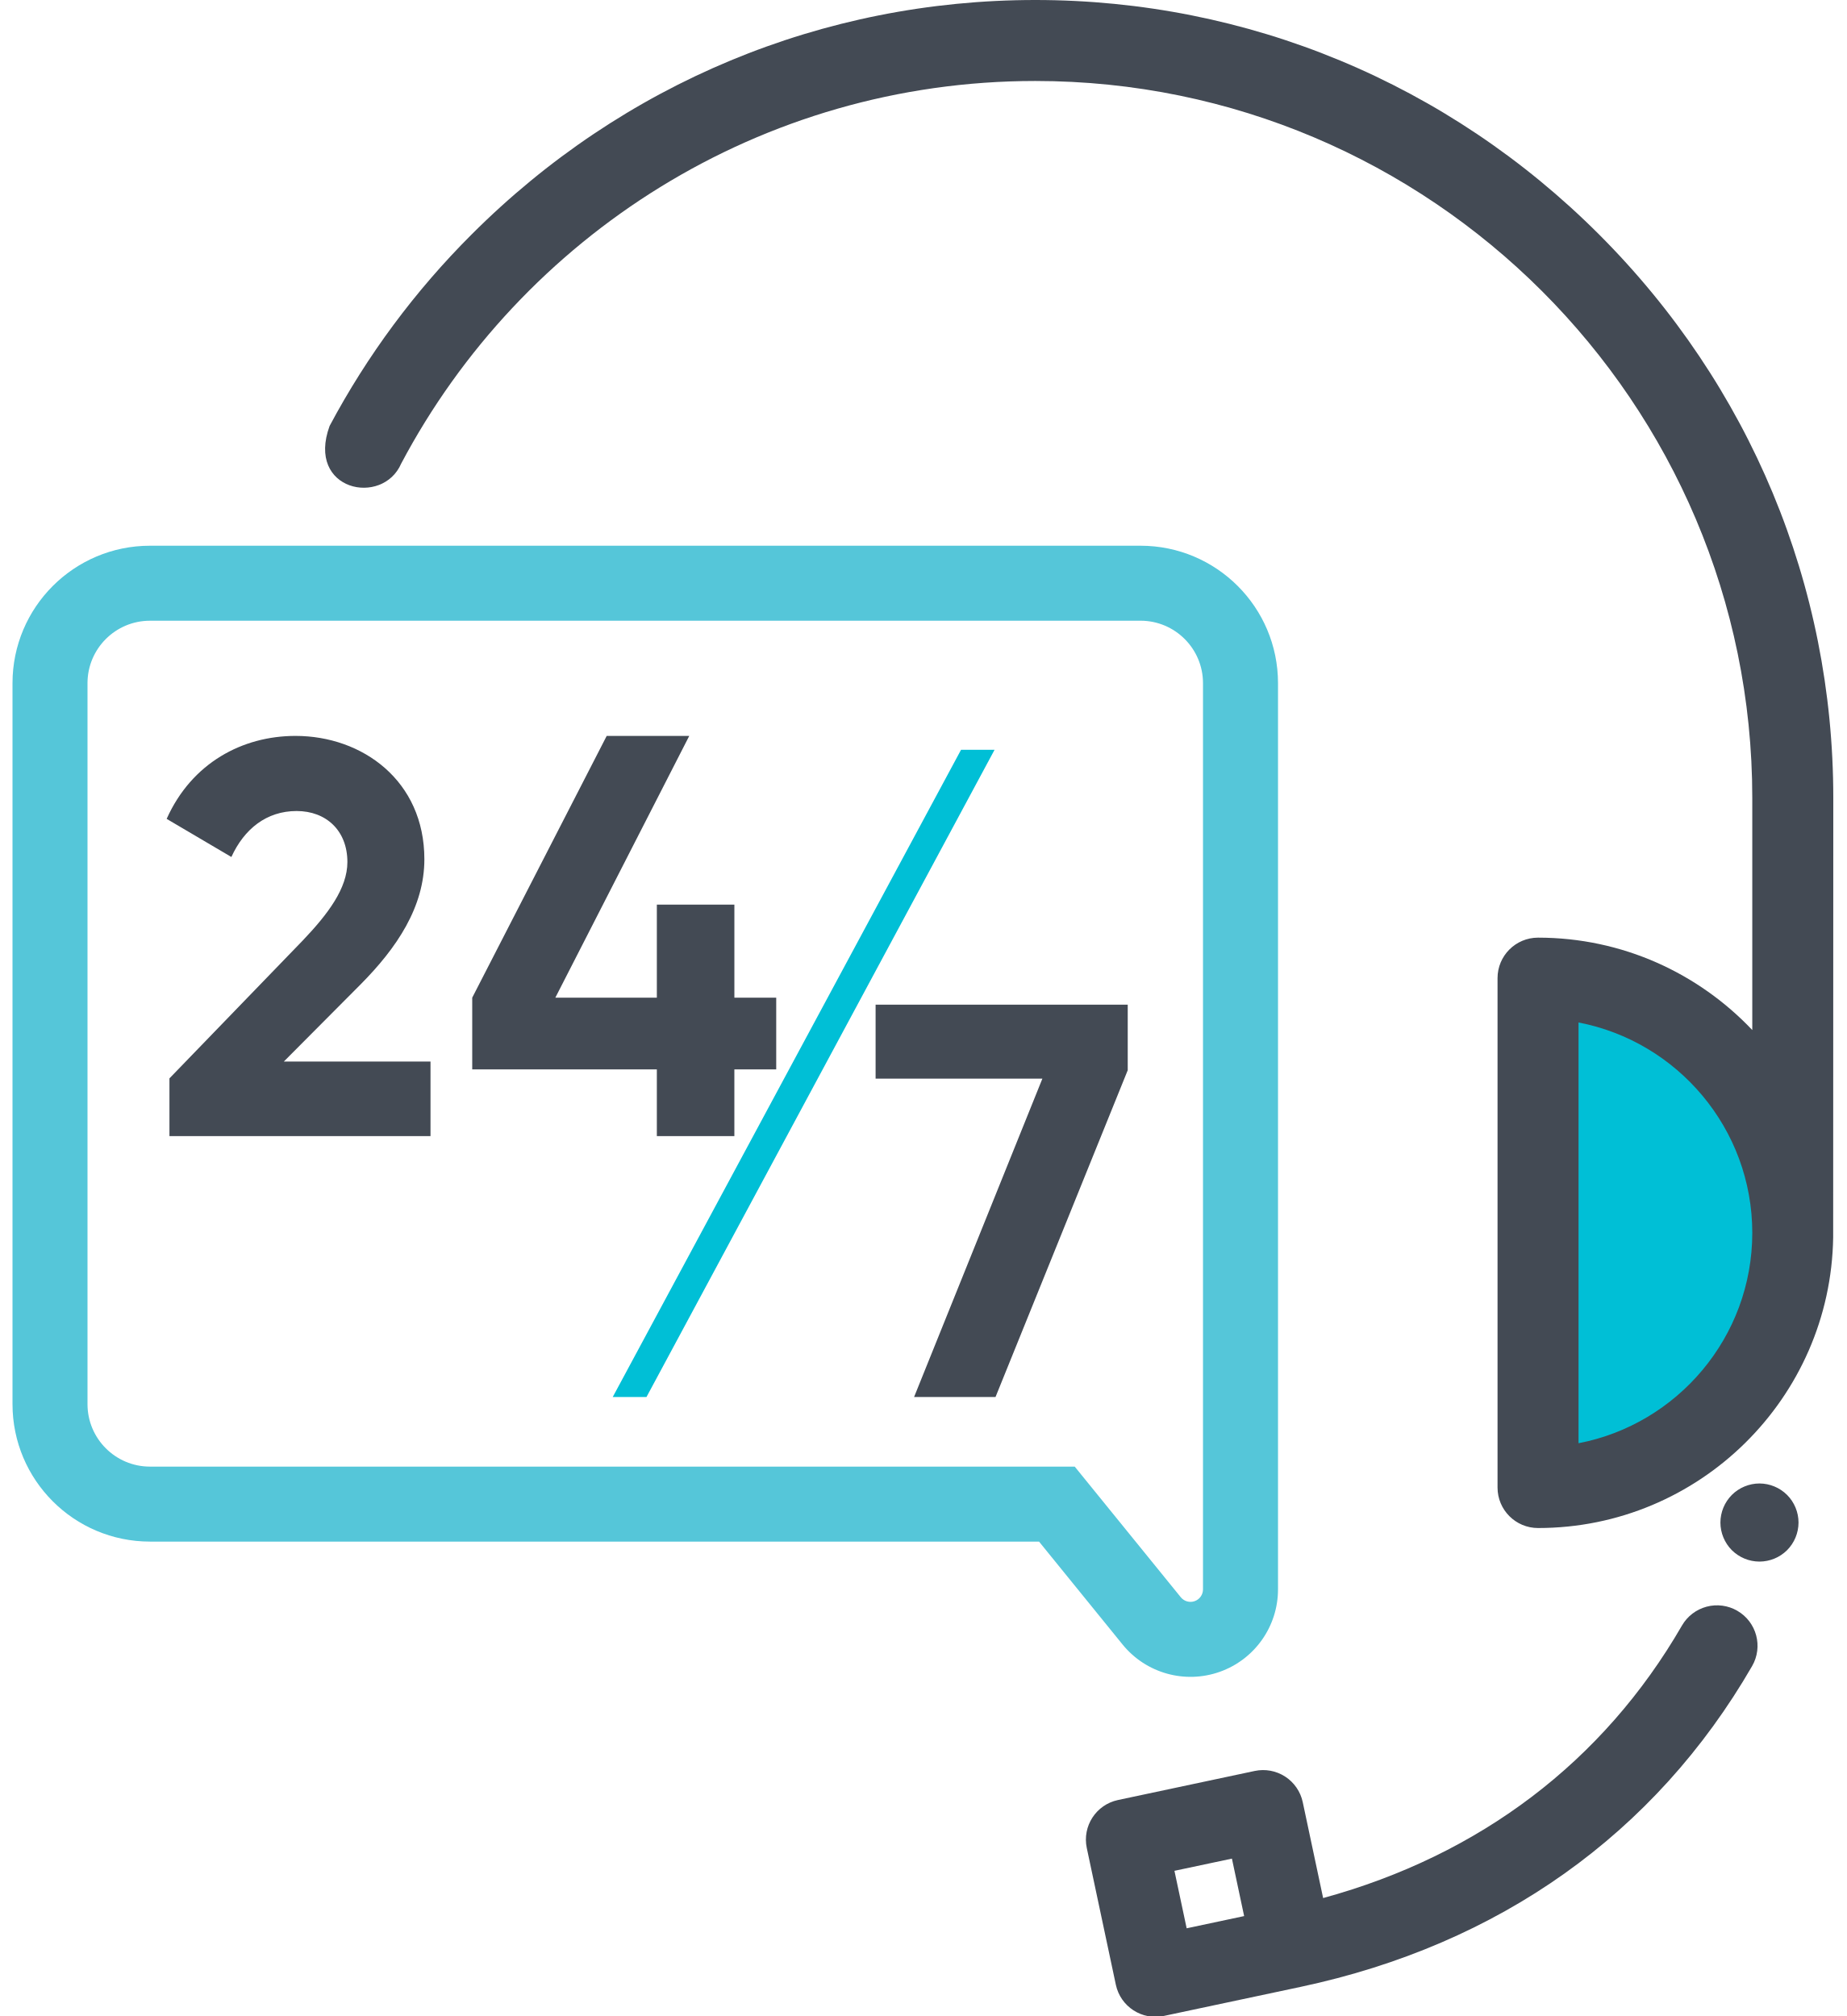
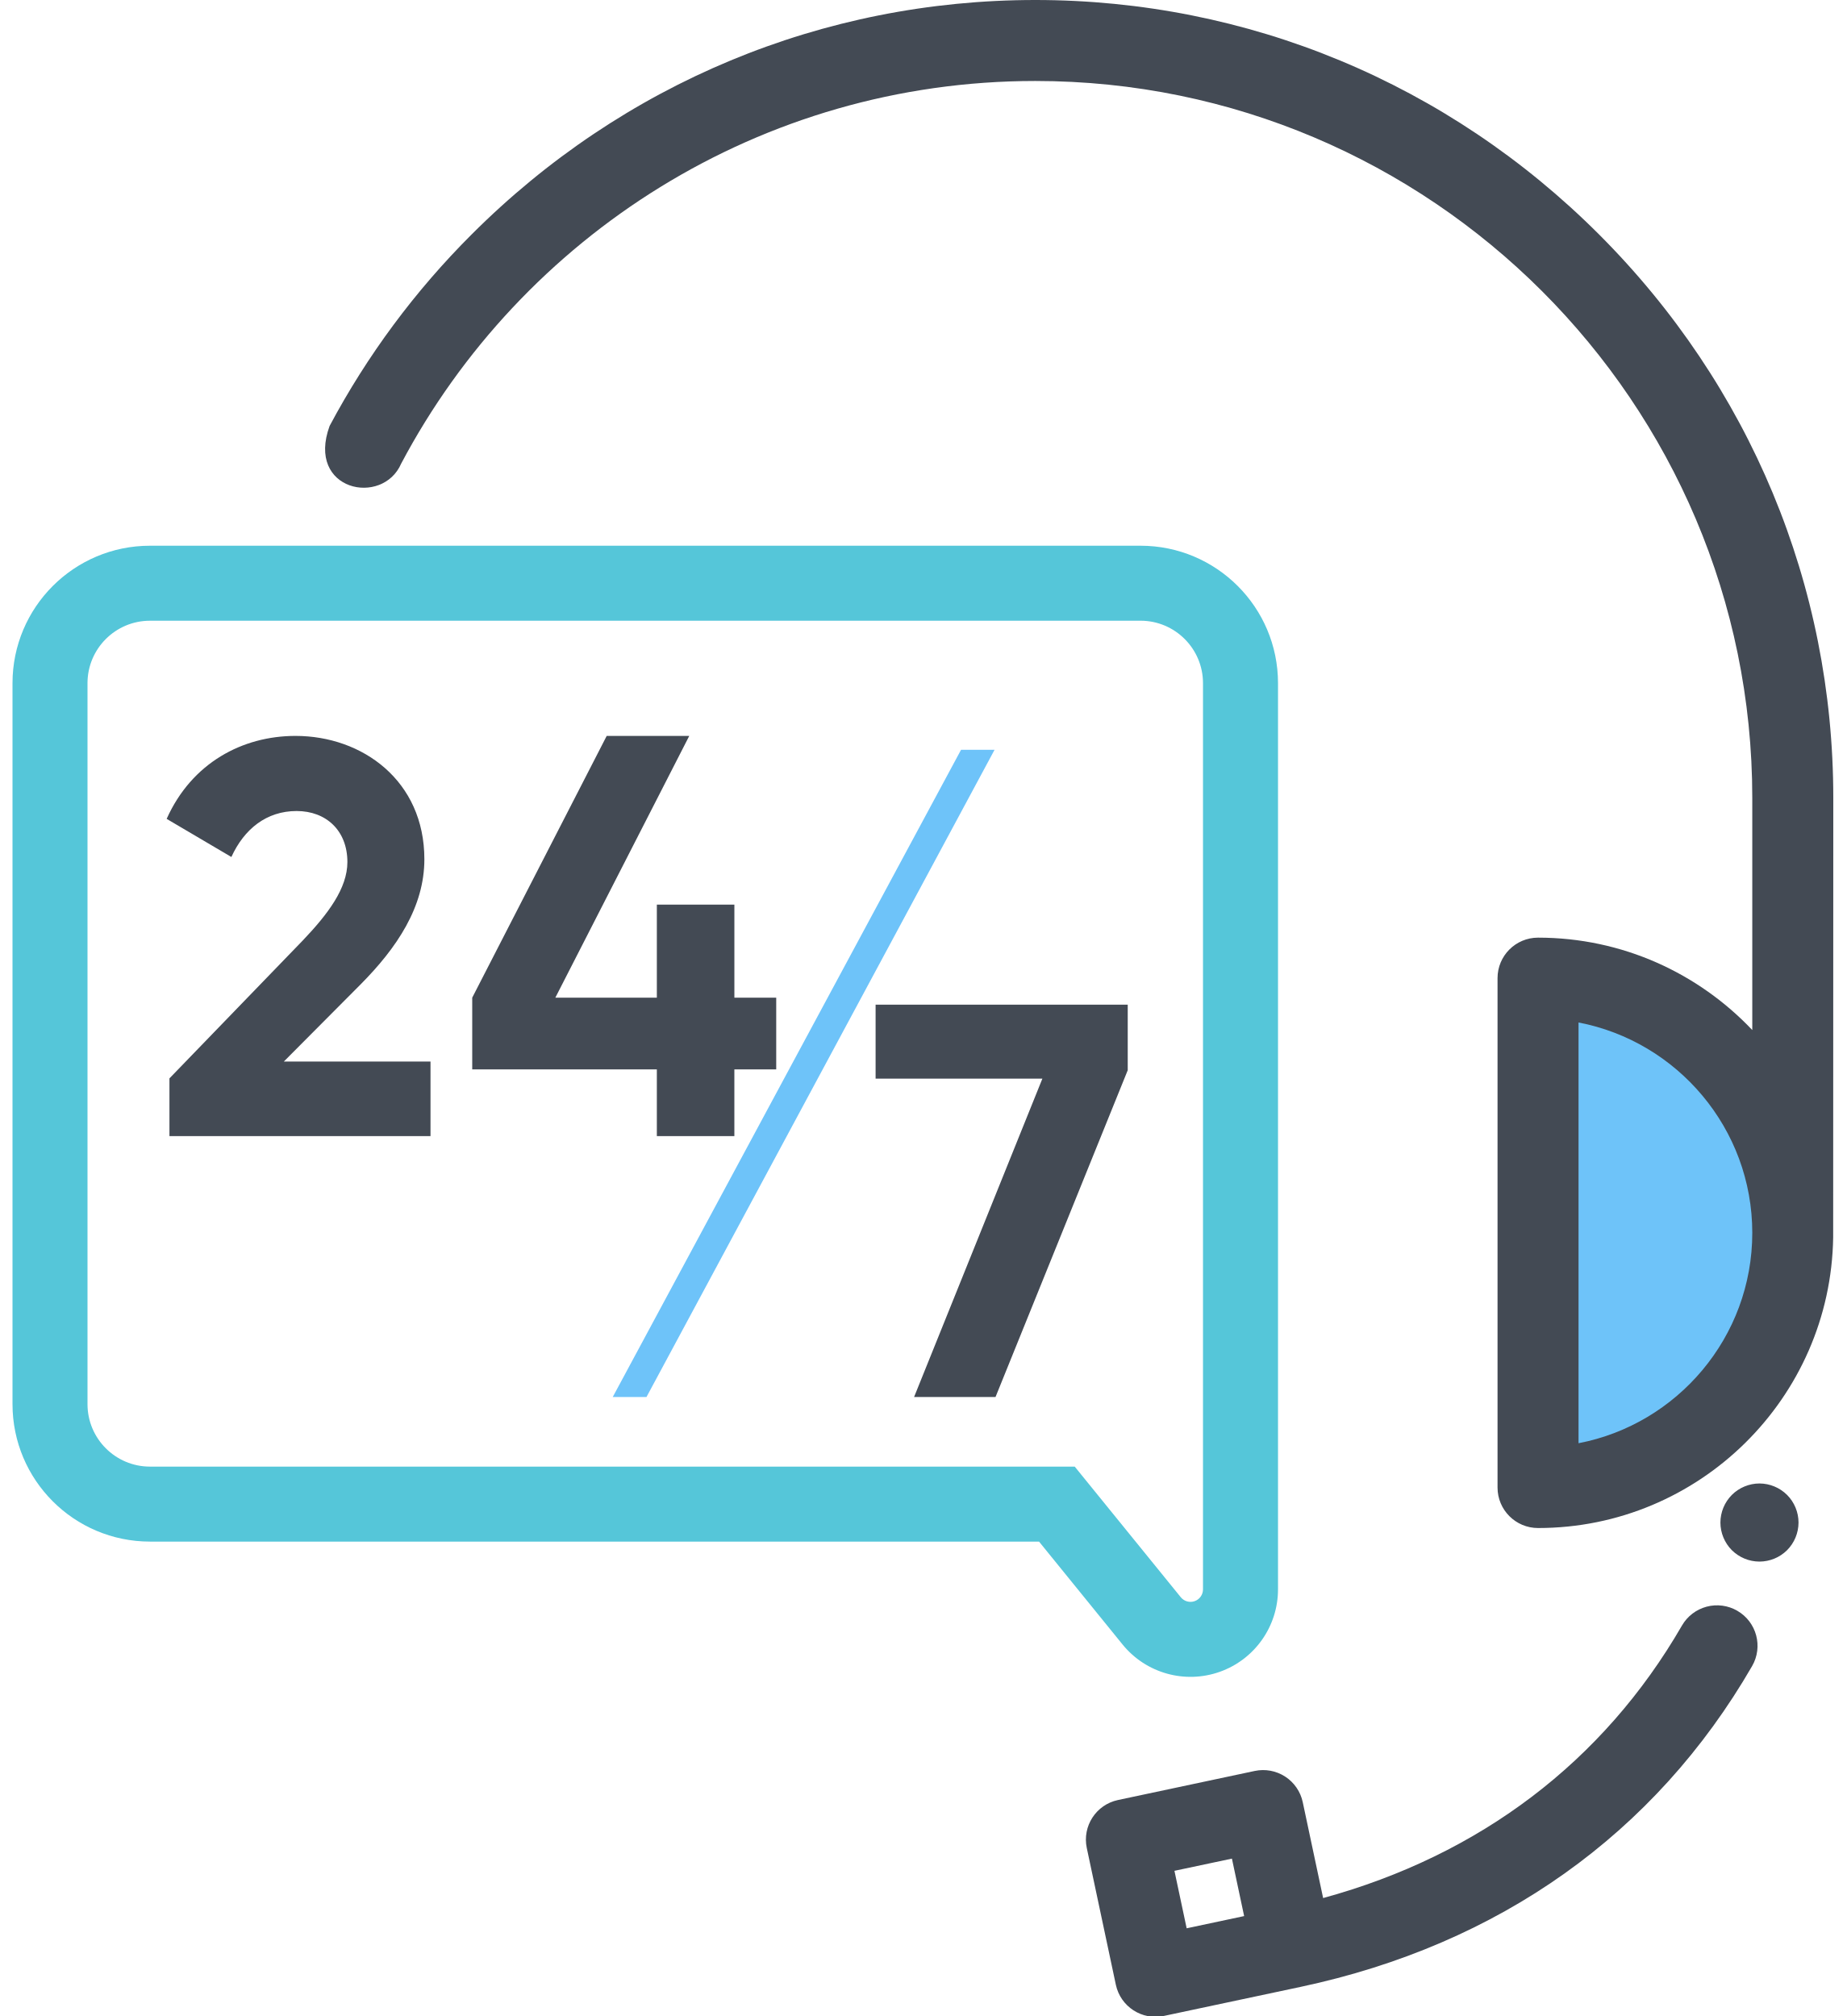
<svg xmlns="http://www.w3.org/2000/svg" width="109" height="119" viewBox="0 0 109 119">
  <g fill="none" fill-rule="evenodd">
    <g fill-rule="nonzero">
-       <path fill="#00bfd6" d="M90.77 87.807c8.304 0 15.035-6.731 15.035-15.034 0-8.304-6.731-15.035-15.034-15.035v30.069z" />
+       <path fill="#6ec3f9" d="M90.77 87.807c8.304 0 15.035-6.731 15.035-15.034 0-8.304-6.731-15.035-15.034-15.035v30.069z" />
      <g fill="#434A54">
        <path d="M94.364 13.832C85.444 4.912 73.63 0 61.1 0 48.571 0 36.758 4.912 27.84 13.832a47.536 47.536 0 0 0-8.387 11.31c-1.403 3.833 3.126 4.769 4.225 2.22C30.78 13.942 44.89 4.78 61.1 4.78c23.332 0 42.314 18.982 42.314 42.313v13.708c-3.178-3.355-7.67-5.454-12.644-5.454a2.39 2.39 0 0 0-2.39 2.39v30.069a2.39 2.39 0 0 0 2.39 2.39c9.518 0 17.274-7.672 17.418-17.157.002-.03.004-8.678.007-25.946 0-12.53-4.913-24.343-13.832-33.262zM93.16 85.19V60.355c5.833 1.12 10.254 6.263 10.254 12.418 0 6.154-4.42 11.296-10.254 12.417zM103.838 87.566c-.606 0-1.201.247-1.63.676a2.324 2.324 0 0 0-.675 1.632c0 .604.246 1.199.675 1.63a2.32 2.32 0 0 0 1.63.673 2.32 2.32 0 0 0 1.63-.673 2.327 2.327 0 0 0 .675-1.63c0-.609-.246-1.204-.675-1.632a2.323 2.323 0 0 0-1.63-.676zM102.53 95.08a2.39 2.39 0 0 0-3.267.874c-4.639 8.031-11.93 13.554-21.176 16.084l-1.203-5.66a2.39 2.39 0 0 0-2.836-1.842l-8.068 1.715a2.39 2.39 0 0 0-1.841 2.835l1.715 8.07a2.39 2.39 0 0 0 2.835 1.84l8.069-1.715c11.713-2.49 20.927-9.037 26.645-18.935a2.39 2.39 0 0 0-.874-3.266zm-33.218 15.35l3.392-.72.721 3.392-3.392.721-.721-3.392z" />
      </g>
    </g>
    <path fill="#55C6D9" fill-rule="nonzero" d="M8.852 36.64a3.689 3.689 0 0 0-3.688 3.688v42.554a3.689 3.689 0 0 0 3.688 3.689h54.575l6.26 7.712a.738.738 0 0 0 1.31-.465v-53.49a3.689 3.689 0 0 0-3.688-3.689H8.852zm0 54.357a8.115 8.115 0 0 1-8.114-8.115V40.328a8.115 8.115 0 0 1 8.114-8.115H67.31a8.115 8.115 0 0 1 8.114 8.115v53.49a5.164 5.164 0 0 1-9.173 3.254l-4.93-6.075H8.851z" />
    <path fill="#434A54" d="M10 67.062v-3.408l7.868-8.139c1.482-1.555 2.634-3.077 2.634-4.631 0-1.853-1.251-3.011-2.996-3.011-1.777 0-3.094 1.058-3.851 2.713l-3.819-2.25c1.481-3.309 4.477-4.897 7.604-4.897 3.95 0 7.605 2.647 7.605 7.28 0 2.811-1.613 5.226-3.786 7.41l-4.51 4.533h8.658v4.4H10zm35.81-8.172v4.235h-2.47v3.937h-4.575v-3.937H27.869V58.89l7.936-15.45h4.872l-7.903 15.45h5.991v-5.492h4.576v5.492h2.469zm5.865.413h14.88v3.87l-7.803 19.29h-4.806l7.572-18.793h-9.843v-4.367z" />
-     <path fill="#00bfd6" d="M56.717 44.26L36.162 82.461h1.992L58.695 44.26z" />
+     <path fill="#6ec3f9" d="M56.717 44.26L36.162 82.461h1.992L58.695 44.26z" />
  </g>
</svg>
